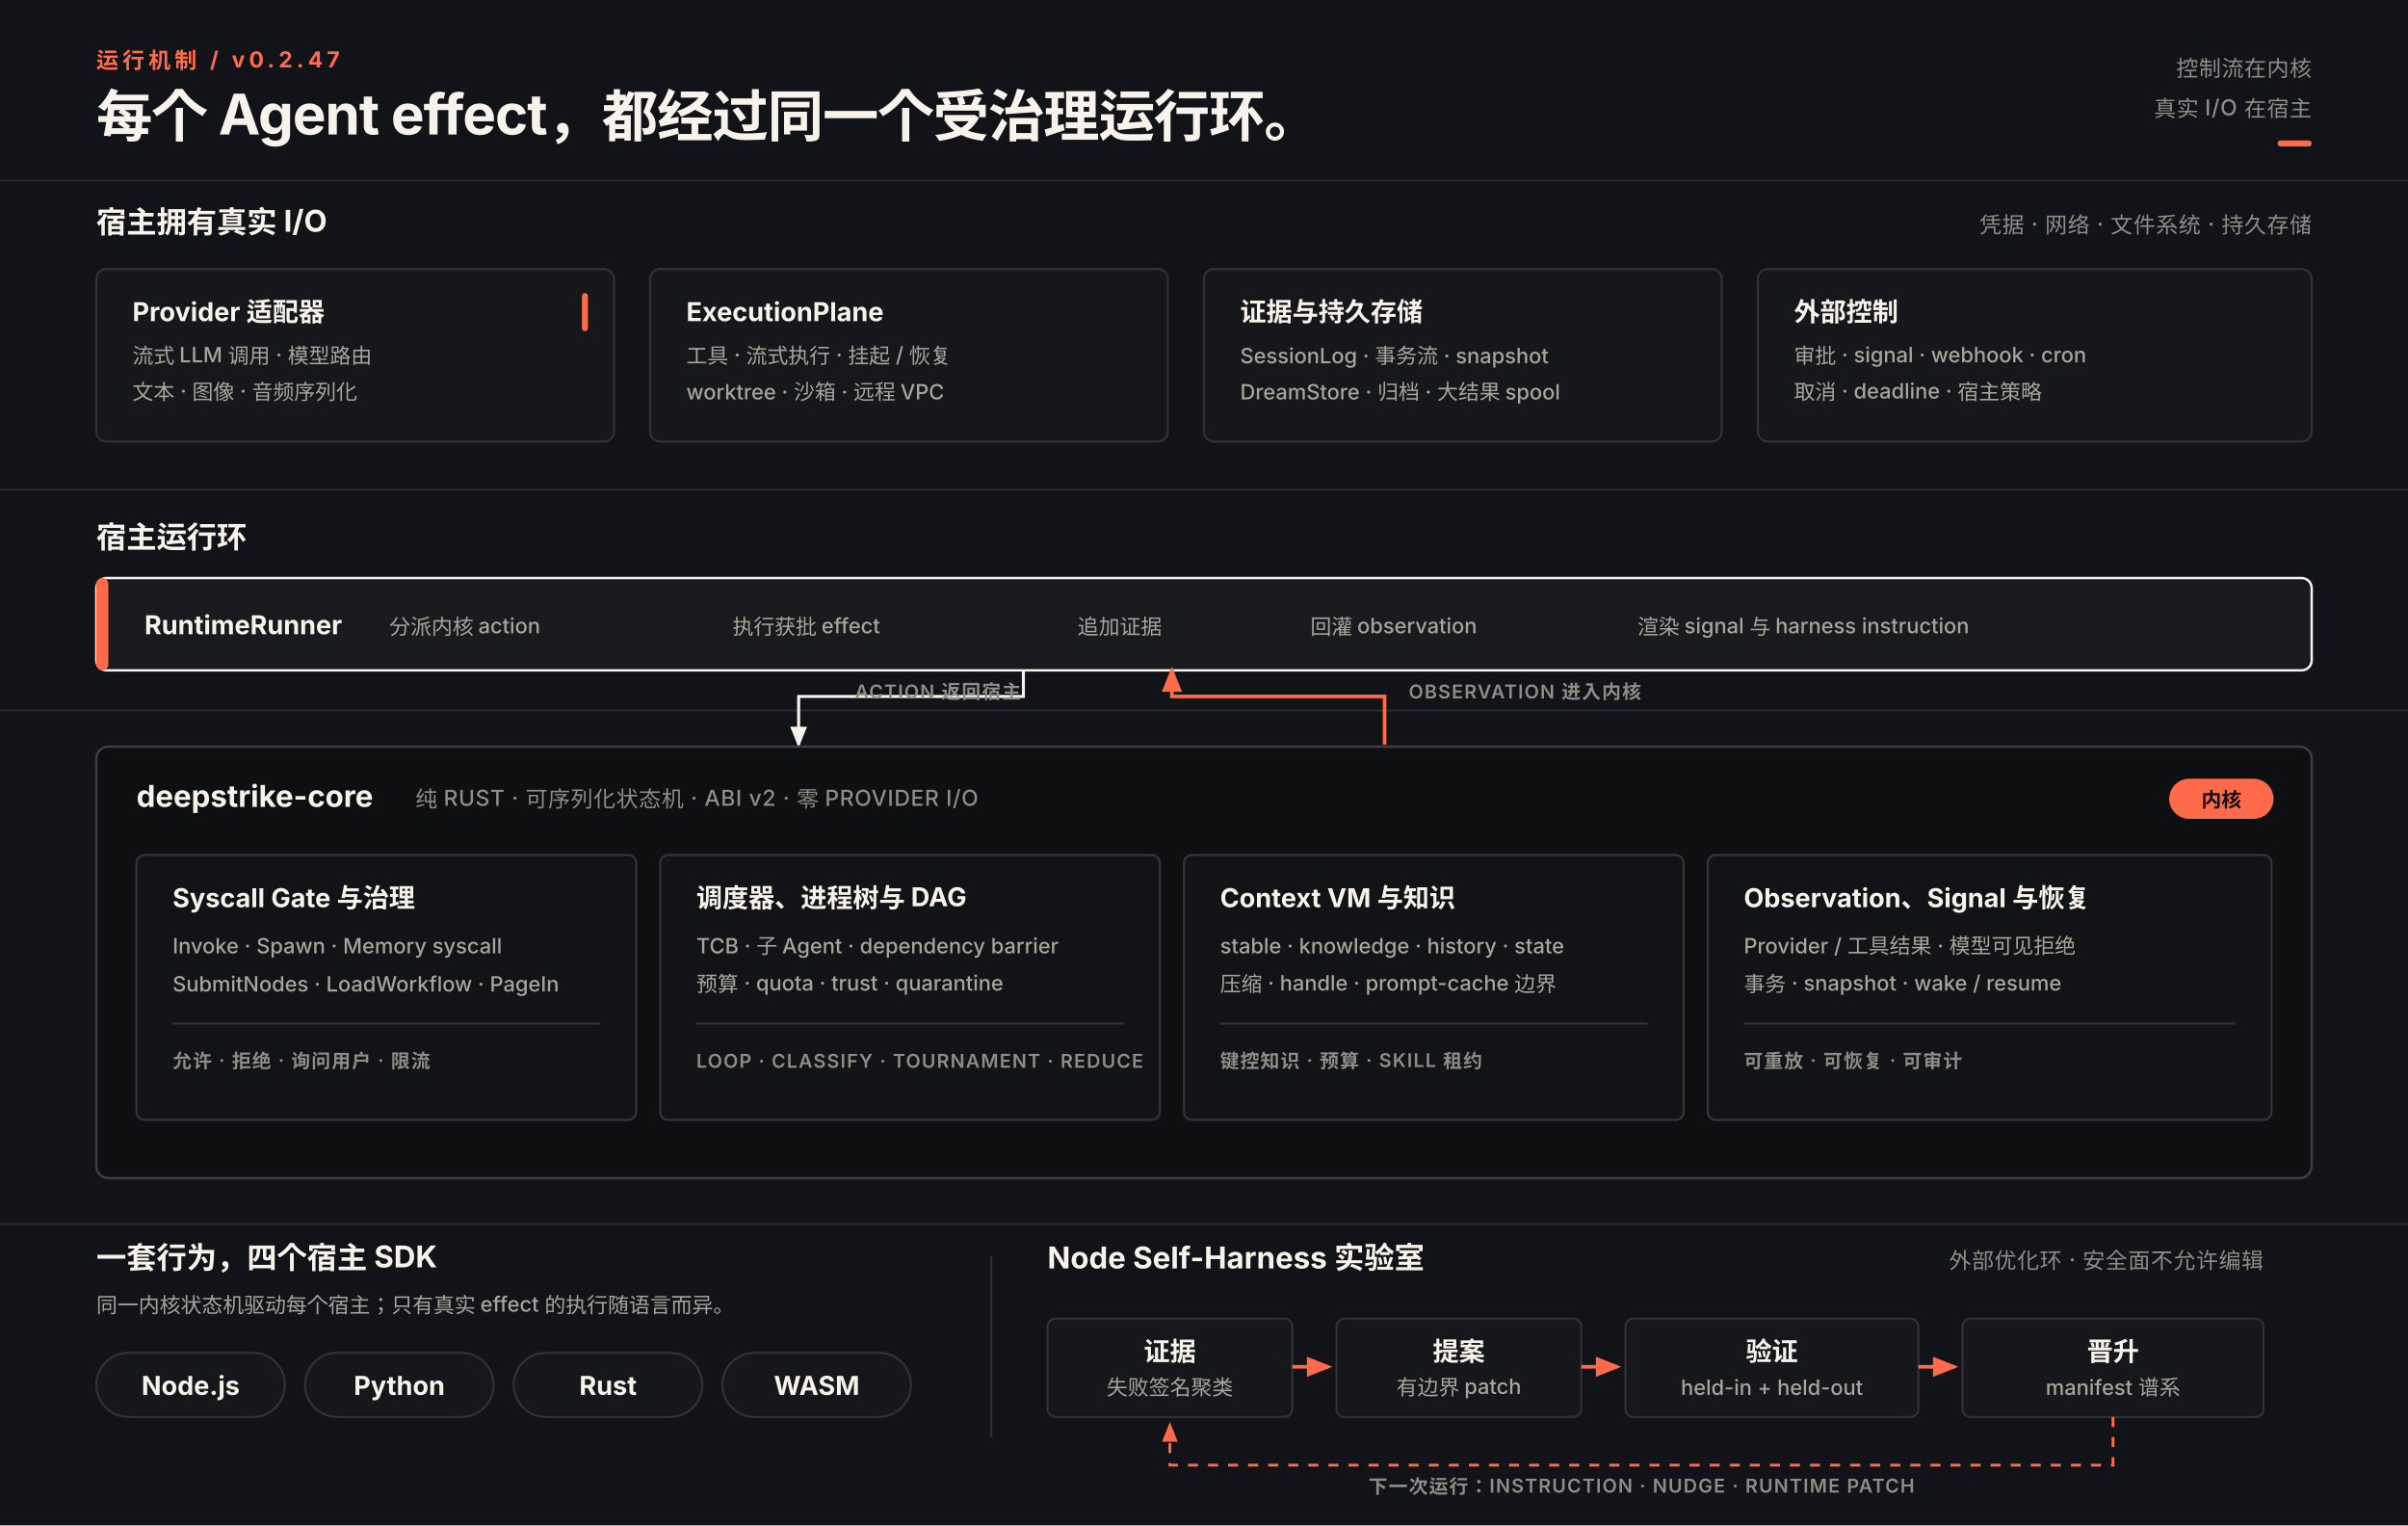
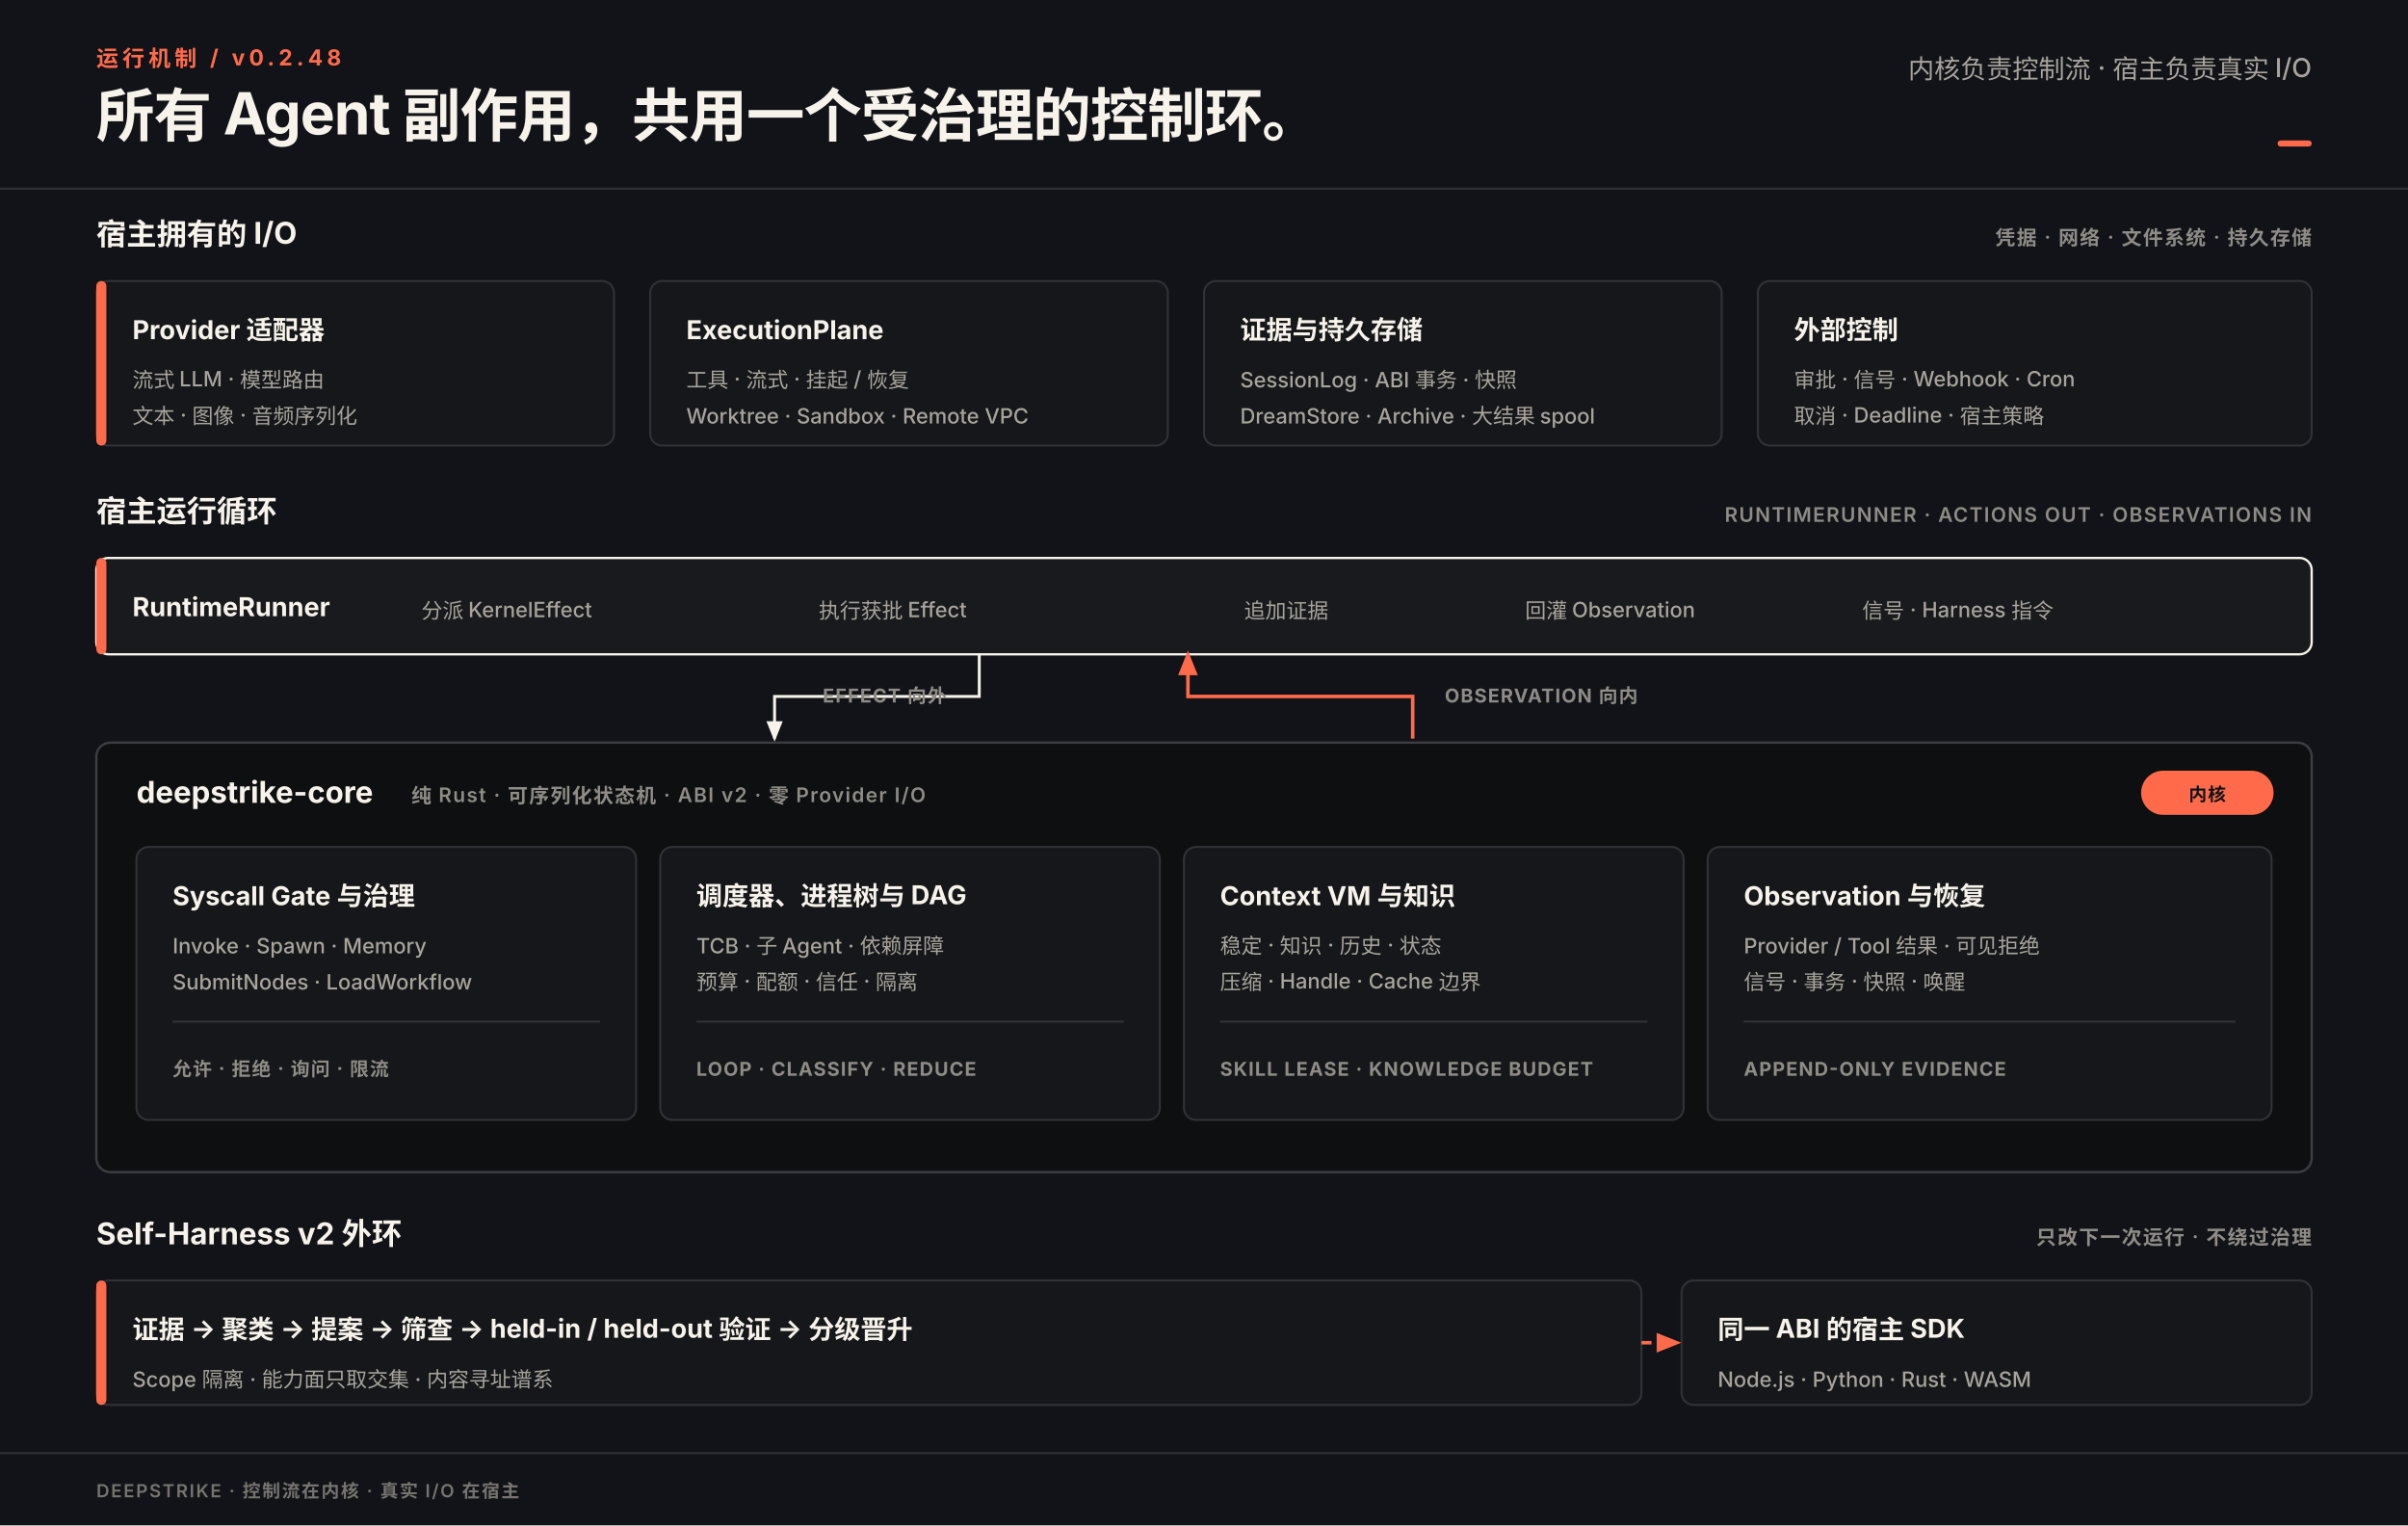
<svg xmlns="http://www.w3.org/2000/svg" viewBox="0 0 1200 760" role="img" aria-labelledby="title desc">
  <defs>
-     <marker id="arrow-coral" viewBox="0 0 10 10" refX="8.5" refY="5" markerWidth="7" markerHeight="7" orient="auto-start-reverse">
+     <marker id="arrow-ivory" viewBox="0 0 10 10" refX="8.5" refY="5" markerWidth="7" markerHeight="7" orient="auto">
+       <path d="M0 1 10 5 0 9Z" fill="#F7F3EA" />
+     </marker>
+     <marker id="arrow-coral" viewBox="0 0 10 10" refX="8.5" refY="5" markerWidth="7" markerHeight="7" orient="auto">
      <path d="M0 1 10 5 0 9Z" fill="#FF6B4A" />
    </marker>
-     <marker id="arrow-ivory" viewBox="0 0 10 10" refX="8.5" refY="5" markerWidth="7" markerHeight="7" orient="auto-start-reverse">
-       <path d="M0 1 10 5 0 9Z" fill="#F7F3EA" />
-     </marker>
    <style>
-       text { font-family: Inter, ui-sans-serif, system-ui, -apple-system, "PingFang SC", "Microsoft YaHei", "Segoe UI", sans-serif; }
-       .eyebrow { fill: #FF6B4A; font-size: 11px; font-weight: 700; letter-spacing: 2px; }
-       .title { fill: #F7F3EA; font-size: 28px; font-weight: 700; letter-spacing: -0.5px; }
-       .subtitle { fill: #A8A49C; font-size: 13px; font-weight: 450; }
-       .band-title { fill: #F7F3EA; font-size: 15px; font-weight: 700; }
-       .band-note { fill: #8F8C86; font-size: 11px; font-weight: 500; letter-spacing: 0.3px; }
-       .card-title { fill: #F7F3EA; font-size: 13px; font-weight: 650; }
-       .card-text { fill: #A8A49C; font-size: 10.5px; font-weight: 450; }
-       .micro { fill: #8F8C86; font-size: 9.5px; font-weight: 600; letter-spacing: 0.55px; }
-       .accent { fill: #FF6B4A; }
-       .panel { fill: #15171A; stroke: #303236; stroke-width: 1; }
-       .panel-strong { fill: #191A1D; stroke: #F7F3EA; stroke-width: 1.2; }
-       .kernel-card { fill: #121316; stroke: #34363A; stroke-width: 1; }
-       .rule { stroke: #303236; stroke-width: 1; }
-       .flow { fill: none; stroke: #F7F3EA; stroke-width: 1.5; marker-end: url(#arrow-ivory); }
-       .flow-coral { fill: none; stroke: #FF6B4A; stroke-width: 1.8; marker-end: url(#arrow-coral); }
-       .flow-dash { fill: none; stroke: #FF6B4A; stroke-width: 1.4; stroke-dasharray: 5 5; marker-end: url(#arrow-coral); }
+       text { font-family: Inter, ui-sans-serif, system-ui, -apple-system, "Segoe UI", "Noto Sans CJK SC", sans-serif; }
+       .eyebrow { fill:#FF6B4A; font-size:11px; font-weight:700; letter-spacing:2px; }
+       .title { fill:#F7F3EA; font-size:29px; font-weight:700; letter-spacing:-.45px; }
+       .subtitle { fill:#A8A49C; font-size:13px; font-weight:450; }
+       .section-title { fill:#F7F3EA; font-size:15px; font-weight:700; }
+       .section-note { fill:#8F8C86; font-size:10px; font-weight:600; letter-spacing:.65px; }
+       .card-title { fill:#F7F3EA; font-size:13px; font-weight:650; }
+       .card-text { fill:#A8A49C; font-size:10.5px; font-weight:450; }
+       .body { fill:#A8A49C; font-size:11px; font-weight:450; }
+       .label { fill:#F7F3EA; font-size:11px; font-weight:650; }
+       .micro { fill:#8F8C86; font-size:9.5px; font-weight:650; letter-spacing:.55px; }
+       .pill-text { fill:#111318; font-size:9px; font-weight:750; letter-spacing:.5px; }
+       .footer { fill:#77746F; font-size:9px; font-weight:600; letter-spacing:.8px; }
+       .panel { fill:#15171A; stroke:#303236; stroke-width:1; }
+       .panel-strong { fill:#191A1D; stroke:#F7F3EA; stroke-width:1.15; }
+       .kernel { fill:#0D0F11; stroke:#3B3D41; stroke-width:1.2; }
+       .soft { fill:#121316; stroke:#26282C; stroke-width:1; }
+       .accent-fill { fill:#FF6B4A; }
+       .pill.coral { fill:#FF6B4A; }
+       .pill.ivory { fill:#F7F3EA; }
+       .pill.muted { fill:#8F8C86; }
+       .rule { fill:none; stroke:#303236; stroke-width:1; }
+       .rule-coral { fill:none; stroke:#FF6B4A; stroke-width:1.2; }
+       .flow { fill:none; stroke:#F7F3EA; stroke-width:1.45; marker-end:url(#arrow-ivory); }
+       .flow-coral { stroke:#FF6B4A; stroke-width:1.75; marker-end:url(#arrow-coral); }
+       .flow-dash { stroke-dasharray:5 5; }
    </style>
  </defs>
  <rect width="1200" height="760" fill="#111318" />
-   <path d="M0 90H1200M0 244H1200M0 354H1200M0 610H1200" class="rule" opacity="0.7" />
-   <text x="48" y="34" class="eyebrow">运行机制 / v0.2.47</text>
-   <text x="48" y="68" class="title">每个 Agent effect，都经过同一个受治理运行环。</text>
-   <text x="1152" y="38" text-anchor="end" class="band-note">控制流在内核</text>
-   <text x="1152" y="58" text-anchor="end" class="band-note">真实 I/O 在宿主</text>
-   <rect x="1135" y="70" width="17" height="3" rx="1.5" class="accent" />
-   <text x="48" y="116" class="band-title">宿主拥有真实 I/O</text>
-   <text x="1152" y="116" text-anchor="end" class="band-note">凭据 · 网络 · 文件系统 · 持久存储</text>
+   <path d="M0 94H1200M0 724H1200" class="rule" />
+   <text x="48" y="33" class="eyebrow" text-anchor="start">运行机制 / v0.2.48</text>
+   <text x="48" y="68" class="title" text-anchor="start">所有 Agent 副作用，共用一个受治理的控制环。</text>
+   <text x="1152" y="39" class="subtitle" text-anchor="end">内核负责控制流 · 宿主负责真实 I/O</text>
+   <rect x="1135" y="70" width="17" height="3" rx="1.5" class="accent-fill" />
+   <text x="48" y="122" class="section-title" text-anchor="start">宿主拥有的 I/O</text>
+   <text x="1152" y="122" class="section-note" text-anchor="end">凭据 · 网络 · 文件系统 · 持久存储</text>
  <g>
-     <rect x="48" y="134" width="258" height="86" rx="5" class="panel" />
-     <text x="66" y="160" class="card-title">Provider 适配器</text>
-     <text x="66" y="181" class="card-text">流式 LLM 调用 · 模型路由</text>
-     <text x="66" y="199" class="card-text">文本 · 图像 · 音频序列化</text>
-     <rect x="290" y="146" width="3" height="19" rx="1.5" class="accent" />
-     <rect x="324" y="134" width="258" height="86" rx="5" class="panel" />
-     <text x="342" y="160" class="card-title">ExecutionPlane</text>
-     <text x="342" y="181" class="card-text">工具 · 流式执行 · 挂起 / 恢复</text>
-     <text x="342" y="199" class="card-text">worktree · 沙箱 · 远程 VPC</text>
-     <rect x="600" y="134" width="258" height="86" rx="5" class="panel" />
-     <text x="618" y="160" class="card-title">证据与持久存储</text>
-     <text x="618" y="181" class="card-text">SessionLog · 事务流 · snapshot</text>
-     <text x="618" y="199" class="card-text">DreamStore · 归档 · 大结果 spool</text>
-     <rect x="876" y="134" width="276" height="86" rx="5" class="panel" />
-     <text x="894" y="160" class="card-title">外部控制</text>
-     <text x="894" y="181" class="card-text">审批 · signal · webhook · cron</text>
-     <text x="894" y="199" class="card-text">取消 · deadline · 宿主策略</text>
+     <rect x="48" y="140" width="258" height="82" rx="6" class="panel" />
+     <rect x="48" y="140" width="5" height="82" rx="2.5" class="accent-fill" />
+     <text x="66" y="169" class="card-title" text-anchor="start">Provider 适配器</text>
+     <text x="66" y="193" class="card-text" text-anchor="start">流式 LLM · 模型路由</text>
+     <text x="66" y="211" class="card-text" text-anchor="start">文本 · 图像 · 音频序列化</text>
  </g>
-   <text x="48" y="273" class="band-title">宿主运行环</text>
-   <rect x="48" y="288" width="1104" height="46" rx="5" class="panel-strong" />
-   <rect x="48" y="288" width="6" height="46" rx="3" class="accent" />
-   <text x="72" y="316" class="card-title">RuntimeRunner</text>
-   <text x="194" y="316" class="card-text">分派内核 action</text>
-   <text x="365" y="316" class="card-text">执行获批 effect</text>
-   <text x="537" y="316" class="card-text">追加证据</text>
-   <text x="653" y="316" class="card-text">回灌 observation</text>
-   <text x="816" y="316" class="card-text">渲染 signal 与 harness instruction</text>
-   <path d="M510 334V347H398V371" class="flow" />
-   <text x="426" y="348" class="micro">ACTION 返回宿主</text>
-   <path d="M690 371V347H584V334" class="flow-coral" />
-   <text x="702" y="348" class="micro">OBSERVATION 进入内核</text>
-   <rect x="48" y="372" width="1104" height="215" rx="6" fill="#0D0F11" stroke="#3B3D41" stroke-width="1.2" />
-   <text x="68" y="402" class="band-title">deepstrike-core</text>
-   <text x="207" y="402" class="band-note">纯 RUST · 可序列化状态机 · ABI v2 · 零 PROVIDER I/O</text>
-   <rect x="1081" y="388" width="52" height="20" rx="10" fill="#FF6B4A" />
-   <text x="1107" y="402" text-anchor="middle" fill="#111318" font-size="10" font-weight="750">内核</text>
  <g>
-     <rect x="68" y="426" width="249" height="132" rx="4" class="kernel-card" />
-     <text x="86" y="452" class="card-title">Syscall Gate 与治理</text>
-     <text x="86" y="475" class="card-text">Invoke · Spawn · Memory syscall</text>
-     <text x="86" y="494" class="card-text">SubmitNodes · LoadWorkflow · PageIn</text>
-     <line x1="86" y1="510" x2="299" y2="510" class="rule" />
-     <text x="86" y="532" class="micro">允许 · 拒绝 · 询问用户 · 限流</text>
-     <rect x="329" y="426" width="249" height="132" rx="4" class="kernel-card" />
-     <text x="347" y="452" class="card-title">调度器、进程树与 DAG</text>
-     <text x="347" y="475" class="card-text">TCB · 子 Agent · dependency barrier</text>
-     <text x="347" y="494" class="card-text">预算 · quota · trust · quarantine</text>
-     <line x1="347" y1="510" x2="560" y2="510" class="rule" />
-     <text x="347" y="532" class="micro">LOOP · CLASSIFY · TOURNAMENT · REDUCE</text>
-     <rect x="590" y="426" width="249" height="132" rx="4" class="kernel-card" />
-     <text x="608" y="452" class="card-title">Context VM 与知识</text>
-     <text x="608" y="475" class="card-text">stable · knowledge · history · state</text>
-     <text x="608" y="494" class="card-text">压缩 · handle · prompt-cache 边界</text>
-     <line x1="608" y1="510" x2="821" y2="510" class="rule" />
-     <text x="608" y="532" class="micro">键控知识 · 预算 · SKILL 租约</text>
-     <rect x="851" y="426" width="281" height="132" rx="4" class="kernel-card" />
-     <text x="869" y="452" class="card-title">Observation、Signal 与恢复</text>
-     <text x="869" y="475" class="card-text">Provider / 工具结果 · 模型可见拒绝</text>
-     <text x="869" y="494" class="card-text">事务 · snapshot · wake / resume</text>
-     <line x1="869" y1="510" x2="1114" y2="510" class="rule" />
-     <text x="869" y="532" class="micro">可重放 · 可恢复 · 可审计</text>
+     <rect x="324" y="140" width="258" height="82" rx="6" class="panel" />
+     <text x="342" y="169" class="card-title" text-anchor="start">ExecutionPlane</text>
+     <text x="342" y="193" class="card-text" text-anchor="start">工具 · 流式 · 挂起 / 恢复</text>
+     <text x="342" y="211" class="card-text" text-anchor="start">Worktree · Sandbox · Remote VPC</text>
  </g>
-   <text x="48" y="632" class="band-title">一套行为，四个宿主 SDK</text>
-   <text x="48" y="654" class="card-text">同一内核状态机驱动每个宿主；只有真实 effect 的执行随语言而异。</text>
  <g>
-     <rect x="48" y="674" width="94" height="32" rx="16" class="panel" />
-     <text x="95" y="695" text-anchor="middle" class="card-title">Node.js</text>
-     <rect x="152" y="674" width="94" height="32" rx="16" class="panel" />
-     <text x="199" y="695" text-anchor="middle" class="card-title">Python</text>
-     <rect x="256" y="674" width="94" height="32" rx="16" class="panel" />
-     <text x="303" y="695" text-anchor="middle" class="card-title">Rust</text>
-     <rect x="360" y="674" width="94" height="32" rx="16" class="panel" />
-     <text x="407" y="695" text-anchor="middle" class="card-title">WASM</text>
+     <rect x="600" y="140" width="258" height="82" rx="6" class="panel" />
+     <text x="618" y="169" class="card-title" text-anchor="start">证据与持久存储</text>
+     <text x="618" y="193" class="card-text" text-anchor="start">SessionLog · ABI 事务 · 快照</text>
+     <text x="618" y="211" class="card-text" text-anchor="start">DreamStore · Archive · 大结果 spool</text>
  </g>
-   <line x1="494" y1="626" x2="494" y2="716" class="rule" />
-   <text x="522" y="632" class="band-title">Node Self-Harness 实验室</text>
-   <text x="1128" y="632" text-anchor="end" class="band-note">外部优化环 · 安全面不允许编辑</text>
  <g>
-     <rect x="522" y="657" width="122" height="49" rx="4" class="panel" />
-     <text x="583" y="678" text-anchor="middle" class="card-title">证据</text>
-     <text x="583" y="695" text-anchor="middle" class="card-text">失败签名聚类</text>
-     <rect x="666" y="657" width="122" height="49" rx="4" class="panel" />
-     <text x="727" y="678" text-anchor="middle" class="card-title">提案</text>
-     <text x="727" y="695" text-anchor="middle" class="card-text">有边界 patch</text>
-     <rect x="810" y="657" width="146" height="49" rx="4" class="panel" />
-     <text x="883" y="678" text-anchor="middle" class="card-title">验证</text>
-     <text x="883" y="695" text-anchor="middle" class="card-text">held-in + held-out</text>
-     <rect x="978" y="657" width="150" height="49" rx="4" class="panel" />
-     <text x="1053" y="678" text-anchor="middle" class="card-title">晋升</text>
-     <text x="1053" y="695" text-anchor="middle" class="card-text">manifest 谱系</text>
-     <path d="M644 681H662" class="flow-coral" />
-     <path d="M788 681H806" class="flow-coral" />
-     <path d="M956 681H974" class="flow-coral" />
-     <path d="M1053 706V730H583V710" class="flow-dash" />
-     <text x="818" y="744" text-anchor="middle" class="micro">下一次运行：INSTRUCTION · NUDGE · RUNTIME PATCH</text>
+     <rect x="876" y="140" width="276" height="82" rx="6" class="panel" />
+     <text x="894" y="169" class="card-title" text-anchor="start">外部控制</text>
+     <text x="894" y="193" class="card-text" text-anchor="start">审批 · 信号 · Webhook · Cron</text>
+     <text x="894" y="211" class="card-text" text-anchor="start">取消 · Deadline · 宿主策略</text>
  </g>
+   <text x="48" y="260" class="section-title" text-anchor="start">宿主运行循环</text>
+   <text x="1152" y="260" class="section-note" text-anchor="end">RUNTIMERUNNER · ACTIONS OUT · OBSERVATIONS IN</text>
+   <g>
+     <rect x="48" y="278" width="1104" height="48" rx="6" class="panel-strong" />
+     <rect x="48" y="278" width="5" height="48" rx="2.5" class="accent-fill" />
+     <text x="66" y="307" class="card-title" text-anchor="start">RuntimeRunner</text>
+   </g>
+   <text x="210" y="308" class="card-text" text-anchor="start">分派 KernelEffect</text>
+   <text x="408" y="308" class="card-text" text-anchor="start">执行获批 Effect</text>
+   <text x="620" y="308" class="card-text" text-anchor="start">追加证据</text>
+   <text x="760" y="308" class="card-text" text-anchor="start">回灌 Observation</text>
+   <text x="928" y="308" class="card-text" text-anchor="start">信号 · Harness 指令</text>
+   <path d="M488 326V347H386V368" class="flow" />
+   <path d="M704 368V347H592V326" class="flow flow-coral" />
+   <text x="410" y="350" class="micro" text-anchor="start">EFFECT 向外</text>
+   <text x="720" y="350" class="micro" text-anchor="start">OBSERVATION 向内</text>
+   <rect x="48" y="370" width="1104" height="214" rx="7" class="kernel" />
+   <text x="68" y="400" class="section-title" text-anchor="start">deepstrike-core</text>
+   <text x="205" y="400" class="section-note" text-anchor="start">纯 Rust · 可序列化状态机 · ABI v2 · 零 Provider I/O</text>
+   <rect x="1067" y="384" width="66" height="22" rx="11" class="pill coral" />
+   <text x="1100" y="399" class="pill-text" text-anchor="middle">内核</text>
+   <g>
+     <rect x="68" y="422" width="249" height="136" rx="6" class="panel" />
+     <text x="86" y="451" class="card-title" text-anchor="start">Syscall Gate 与治理</text>
+     <text x="86" y="475" class="card-text" text-anchor="start">Invoke · Spawn · Memory</text>
+     <text x="86" y="493" class="card-text" text-anchor="start">SubmitNodes · LoadWorkflow</text>
+   </g>
+   <path d="M86 509H299" class="rule" />
+   <text x="86" y="536" class="micro" text-anchor="start">允许 · 拒绝 · 询问 · 限流</text>
+   <g>
+     <rect x="329" y="422" width="249" height="136" rx="6" class="panel" />
+     <text x="347" y="451" class="card-title" text-anchor="start">调度器、进程树与 DAG</text>
+     <text x="347" y="475" class="card-text" text-anchor="start">TCB · 子 Agent · 依赖屏障</text>
+     <text x="347" y="493" class="card-text" text-anchor="start">预算 · 配额 · 信任 · 隔离</text>
+   </g>
+   <path d="M347 509H560" class="rule" />
+   <text x="347" y="536" class="micro" text-anchor="start">LOOP · CLASSIFY · REDUCE</text>
+   <g>
+     <rect x="590" y="422" width="249" height="136" rx="6" class="panel" />
+     <text x="608" y="451" class="card-title" text-anchor="start">Context VM 与知识</text>
+     <text x="608" y="475" class="card-text" text-anchor="start">稳定 · 知识 · 历史 · 状态</text>
+     <text x="608" y="493" class="card-text" text-anchor="start">压缩 · Handle · Cache 边界</text>
+   </g>
+   <path d="M608 509H821" class="rule" />
+   <text x="608" y="536" class="micro" text-anchor="start">SKILL LEASE · KNOWLEDGE BUDGET</text>
+   <g>
+     <rect x="851" y="422" width="281" height="136" rx="6" class="panel" />
+     <text x="869" y="451" class="card-title" text-anchor="start">Observation 与恢复</text>
+     <text x="869" y="475" class="card-text" text-anchor="start">Provider / Tool 结果 · 可见拒绝</text>
+     <text x="869" y="493" class="card-text" text-anchor="start">信号 · 事务 · 快照 · 唤醒</text>
+   </g>
+   <path d="M869 509H1114" class="rule" />
+   <text x="869" y="536" class="micro" text-anchor="start">APPEND-ONLY EVIDENCE</text>
+   <text x="48" y="620" class="section-title" text-anchor="start">Self-Harness v2 外环</text>
+   <text x="1152" y="620" class="section-note" text-anchor="end">只改下一次运行 · 不绕过治理</text>
+   <g>
+     <rect x="48" y="638" width="770" height="62" rx="6" class="panel" />
+     <rect x="48" y="638" width="5" height="62" rx="2.5" class="accent-fill" />
+     <text x="66" y="667" class="card-title" text-anchor="start">证据 → 聚类 → 提案 → 筛查 → held-in / held-out 验证 → 分级晋升</text>
+     <text x="66" y="691" class="card-text" text-anchor="start">Scope 隔离 · 能力面只取交集 · 内容寻址谱系</text>
+   </g>
+   <g>
+     <rect x="838" y="638" width="314" height="62" rx="6" class="panel" />
+     <text x="856" y="667" class="card-title" text-anchor="start">同一 ABI 的宿主 SDK</text>
+     <text x="856" y="691" class="card-text" text-anchor="start">Node.js · Python · Rust · WASM</text>
+   </g>
+   <path d="M818 669H836" class="flow flow-coral flow-dash" />
+   <text x="48" y="746" class="footer" text-anchor="start">DEEPSTRIKE · 控制流在内核 · 真实 I/O 在宿主</text>
</svg>
